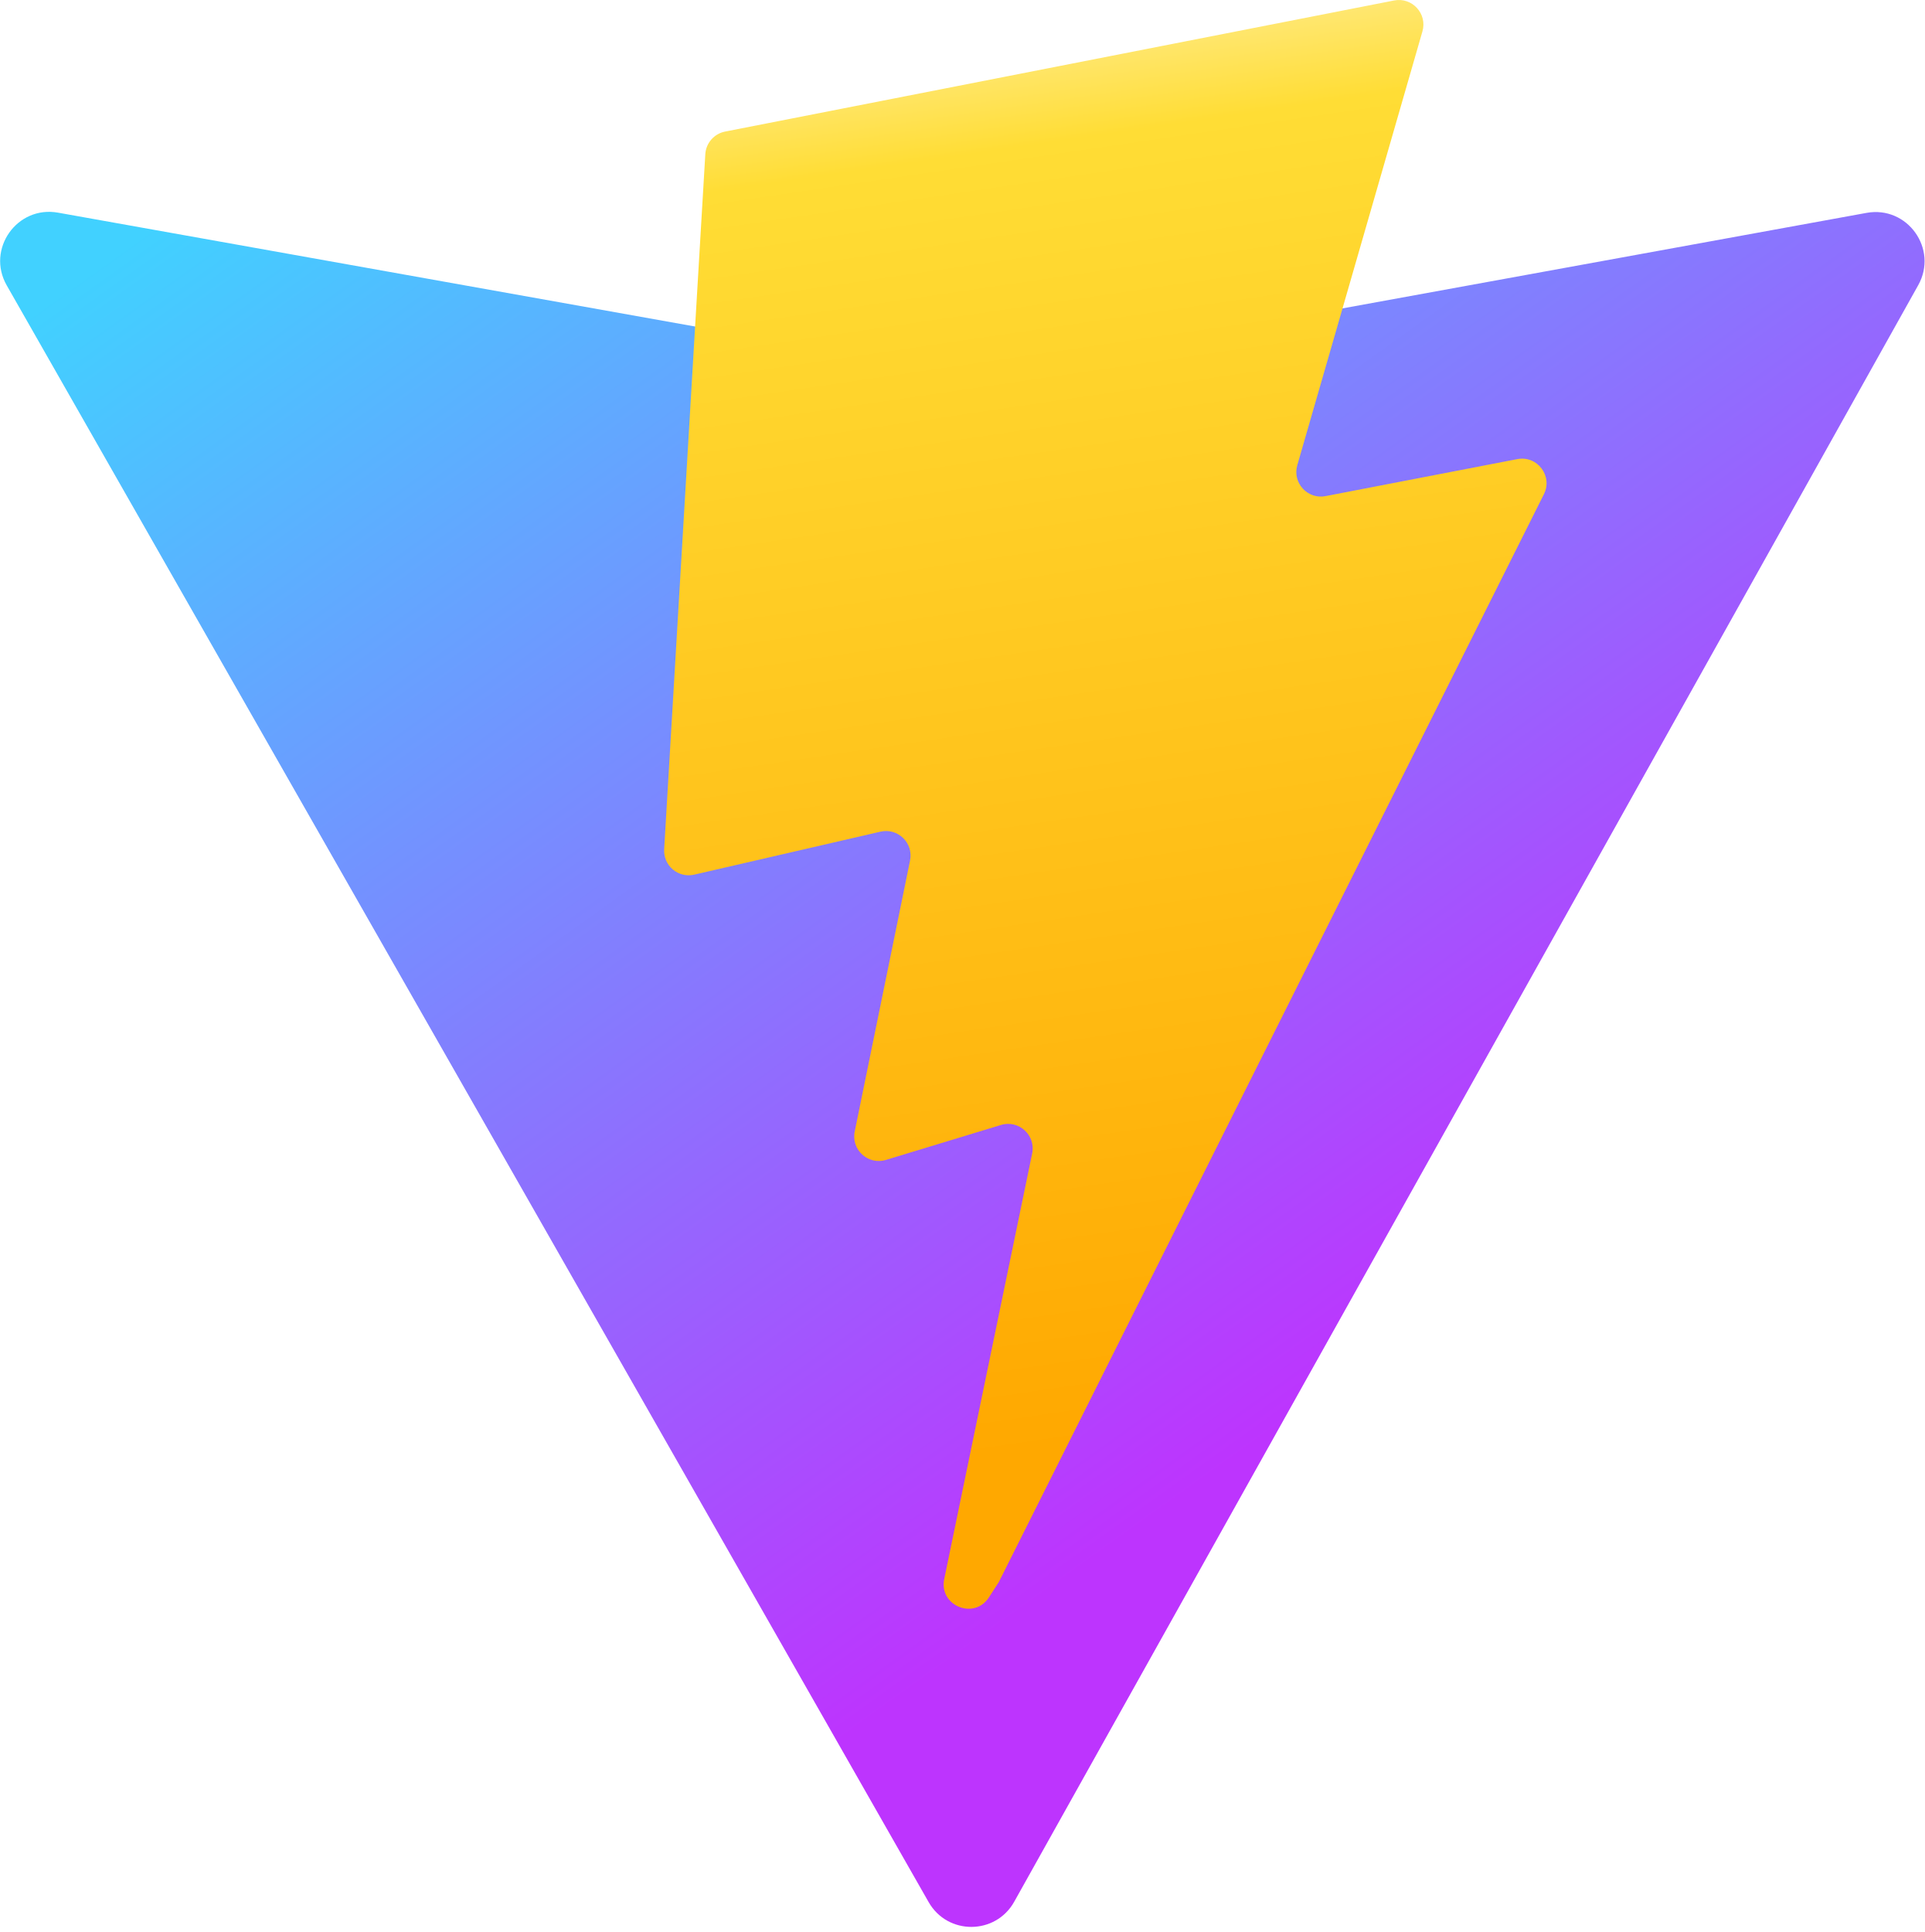
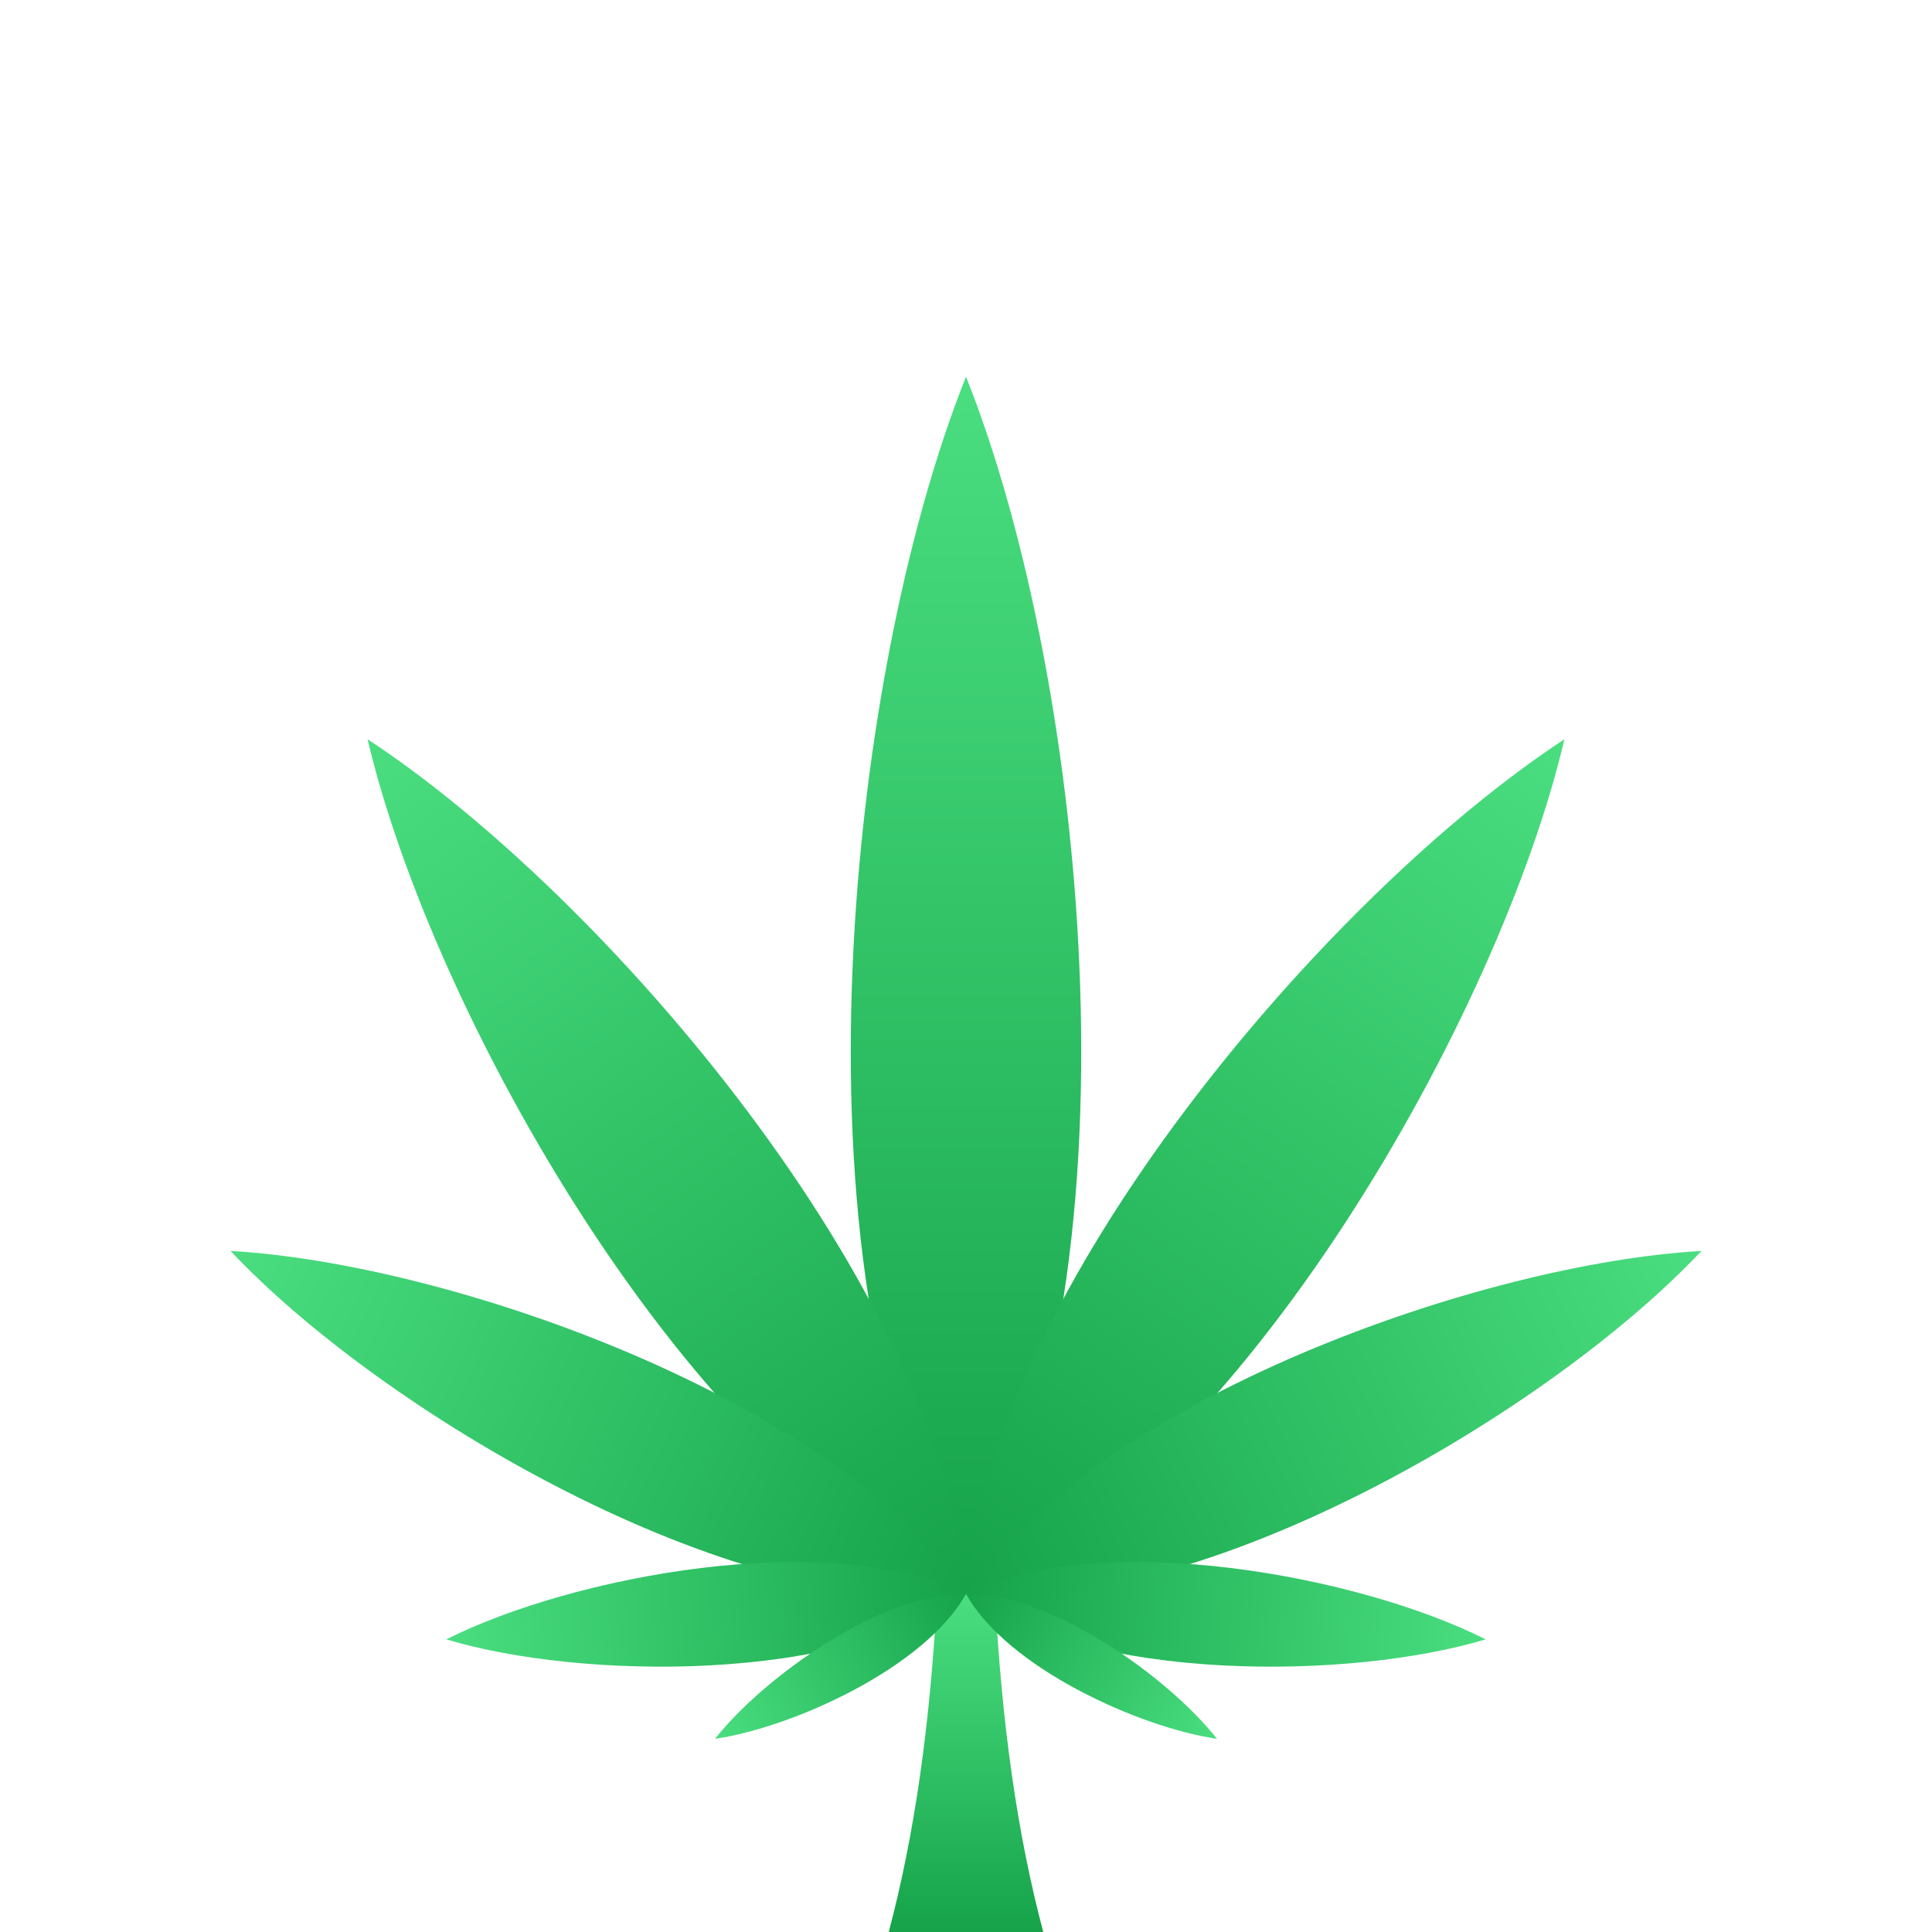
- <svg xmlns="http://www.w3.org/2000/svg" aria-hidden="true" role="img" class="iconify iconify--logos" width="31.88" height="32" preserveAspectRatio="xMidYMid meet" viewBox="0 0 256 257">
+ <svg xmlns="http://www.w3.org/2000/svg" viewBox="0 0 200 200">
  <defs>
-     <linearGradient id="IconifyId1813088fe1fbc01fb466" x1="-.828%" x2="57.636%" y1="7.652%" y2="78.411%">
-       <stop offset="0%" stop-color="#41D1FF" />
-       <stop offset="100%" stop-color="#BD34FE" />
+     <linearGradient id="weedGrad" x1="0%" y1="100%" x2="0%" y2="0%">
+       <stop offset="0%" stop-color="#16a34a" />
+       <stop offset="100%" stop-color="#4ade80" />
    </linearGradient>
-     <linearGradient id="IconifyId1813088fe1fbc01fb467" x1="43.376%" x2="50.316%" y1="2.242%" y2="89.03%">
-       <stop offset="0%" stop-color="#FFEA83" />
-       <stop offset="8.333%" stop-color="#FFDD35" />
-       <stop offset="100%" stop-color="#FFA800" />
-     </linearGradient>
+     <path id="leaflet" d="M 0,0 C -18,-30 -12,-90 0,-120 C 12,-90 18,-30 0,0 Z" />
  </defs>
-   <path fill="url(#IconifyId1813088fe1fbc01fb466)" d="M255.153 37.938L134.897 252.976c-2.483 4.44-8.862 4.466-11.382.048L.875 37.958c-2.746-4.814 1.371-10.646 6.827-9.67l120.385 21.517a6.537 6.537 0 0 0 2.322-.004l117.867-21.483c5.438-.991 9.574 4.796 6.877 9.62Z" />
-   <path fill="url(#IconifyId1813088fe1fbc01fb467)" d="M185.432.063L96.44 17.501a3.268 3.268 0 0 0-2.634 3.014l-5.474 92.456a3.268 3.268 0 0 0 3.997 3.378l24.777-5.718c2.318-.535 4.413 1.507 3.936 3.838l-7.361 36.047c-.495 2.426 1.782 4.5 4.151 3.78l15.304-4.649c2.372-.72 4.652 1.36 4.15 3.788l-11.698 56.621c-.732 3.542 3.979 5.473 5.943 2.437l1.313-2.028l72.516-144.72c1.215-2.423-.88-5.186-3.54-4.672l-25.505 4.922c-2.396.462-4.435-1.77-3.759-4.114l16.646-57.705c.677-2.35-1.37-4.583-3.769-4.113Z" />
+   <g transform="translate(100, 165)" fill="url(#weedGrad)">
+     <path d="M -3,0 Q -4,20 -8,35 L 8,35 Q 4,20 3,0 Z" />
+     <use href="#leaflet" transform="scale(1.05)" />
+     <use href="#leaflet" transform="rotate(35) scale(0.9)" />
+     <use href="#leaflet" transform="rotate(-35) scale(0.9)" />
+     <use href="#leaflet" transform="rotate(65) scale(0.7)" />
+     <use href="#leaflet" transform="rotate(-65) scale(0.7)" />
+     <use href="#leaflet" transform="rotate(95) scale(0.45)" />
+     <use href="#leaflet" transform="rotate(-95) scale(0.45)" />
+     <use href="#leaflet" transform="rotate(120) scale(0.25)" />
+     <use href="#leaflet" transform="rotate(-120) scale(0.25)" />
+   </g>
</svg>
